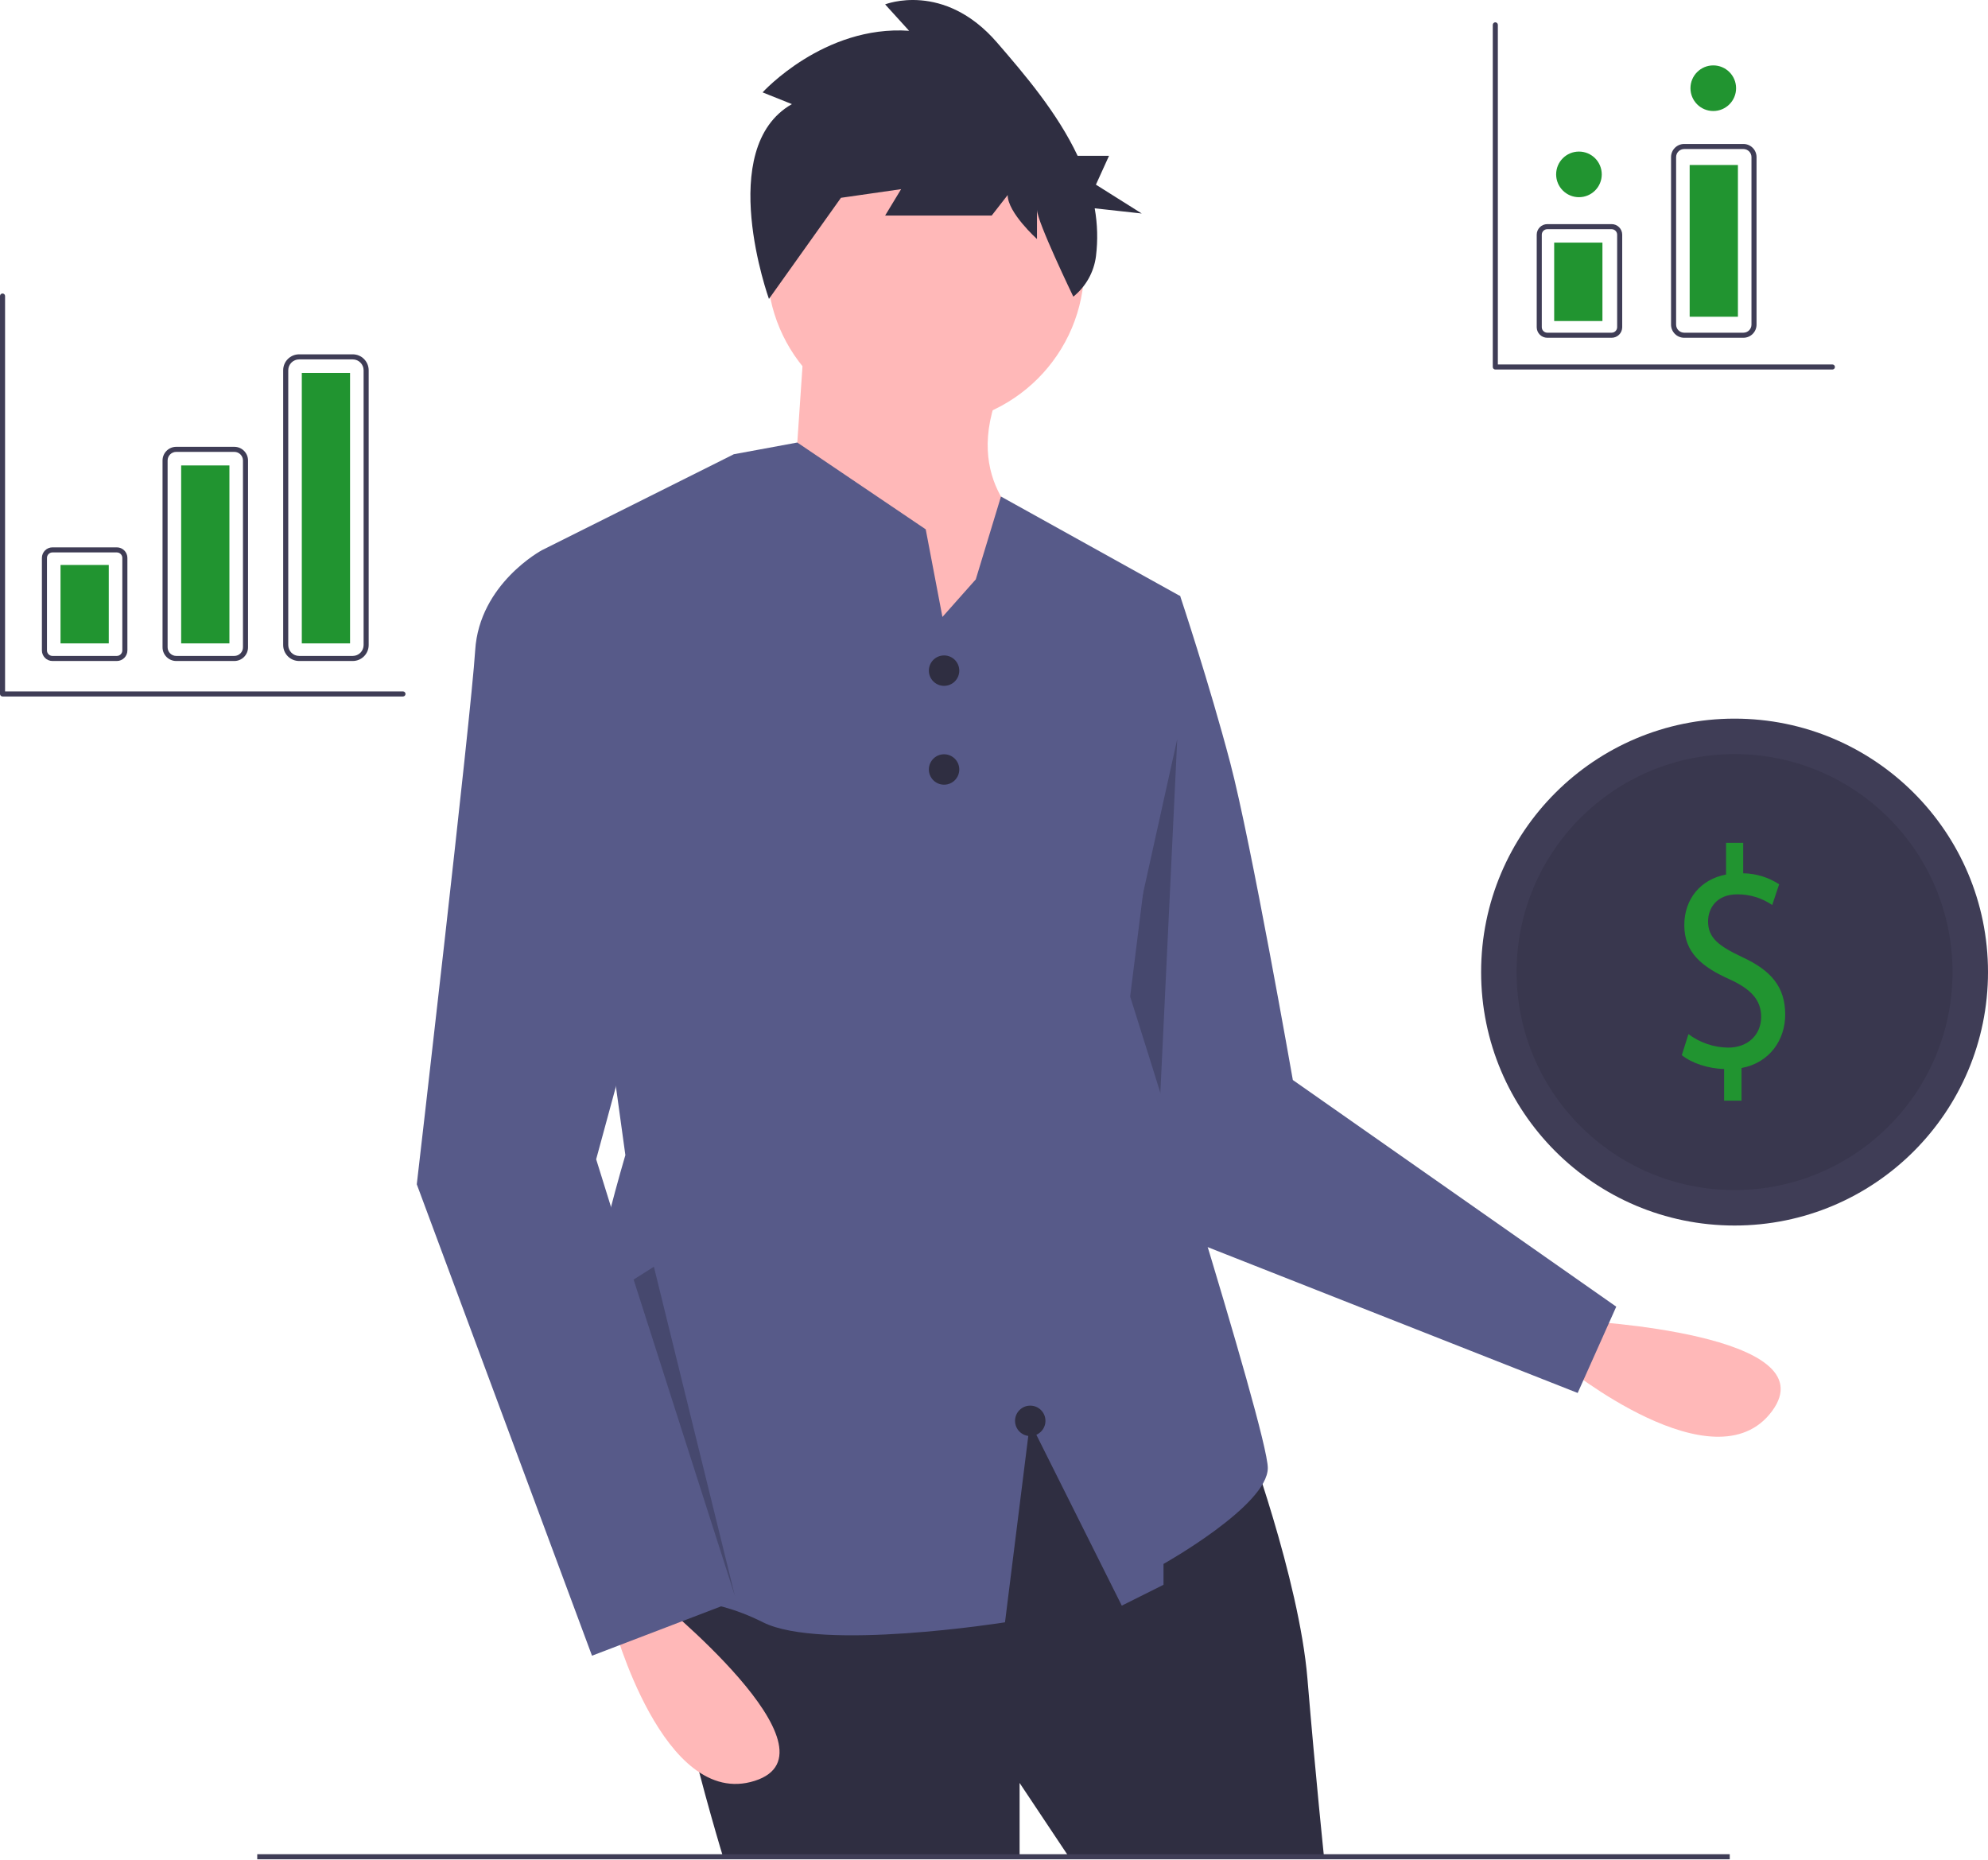
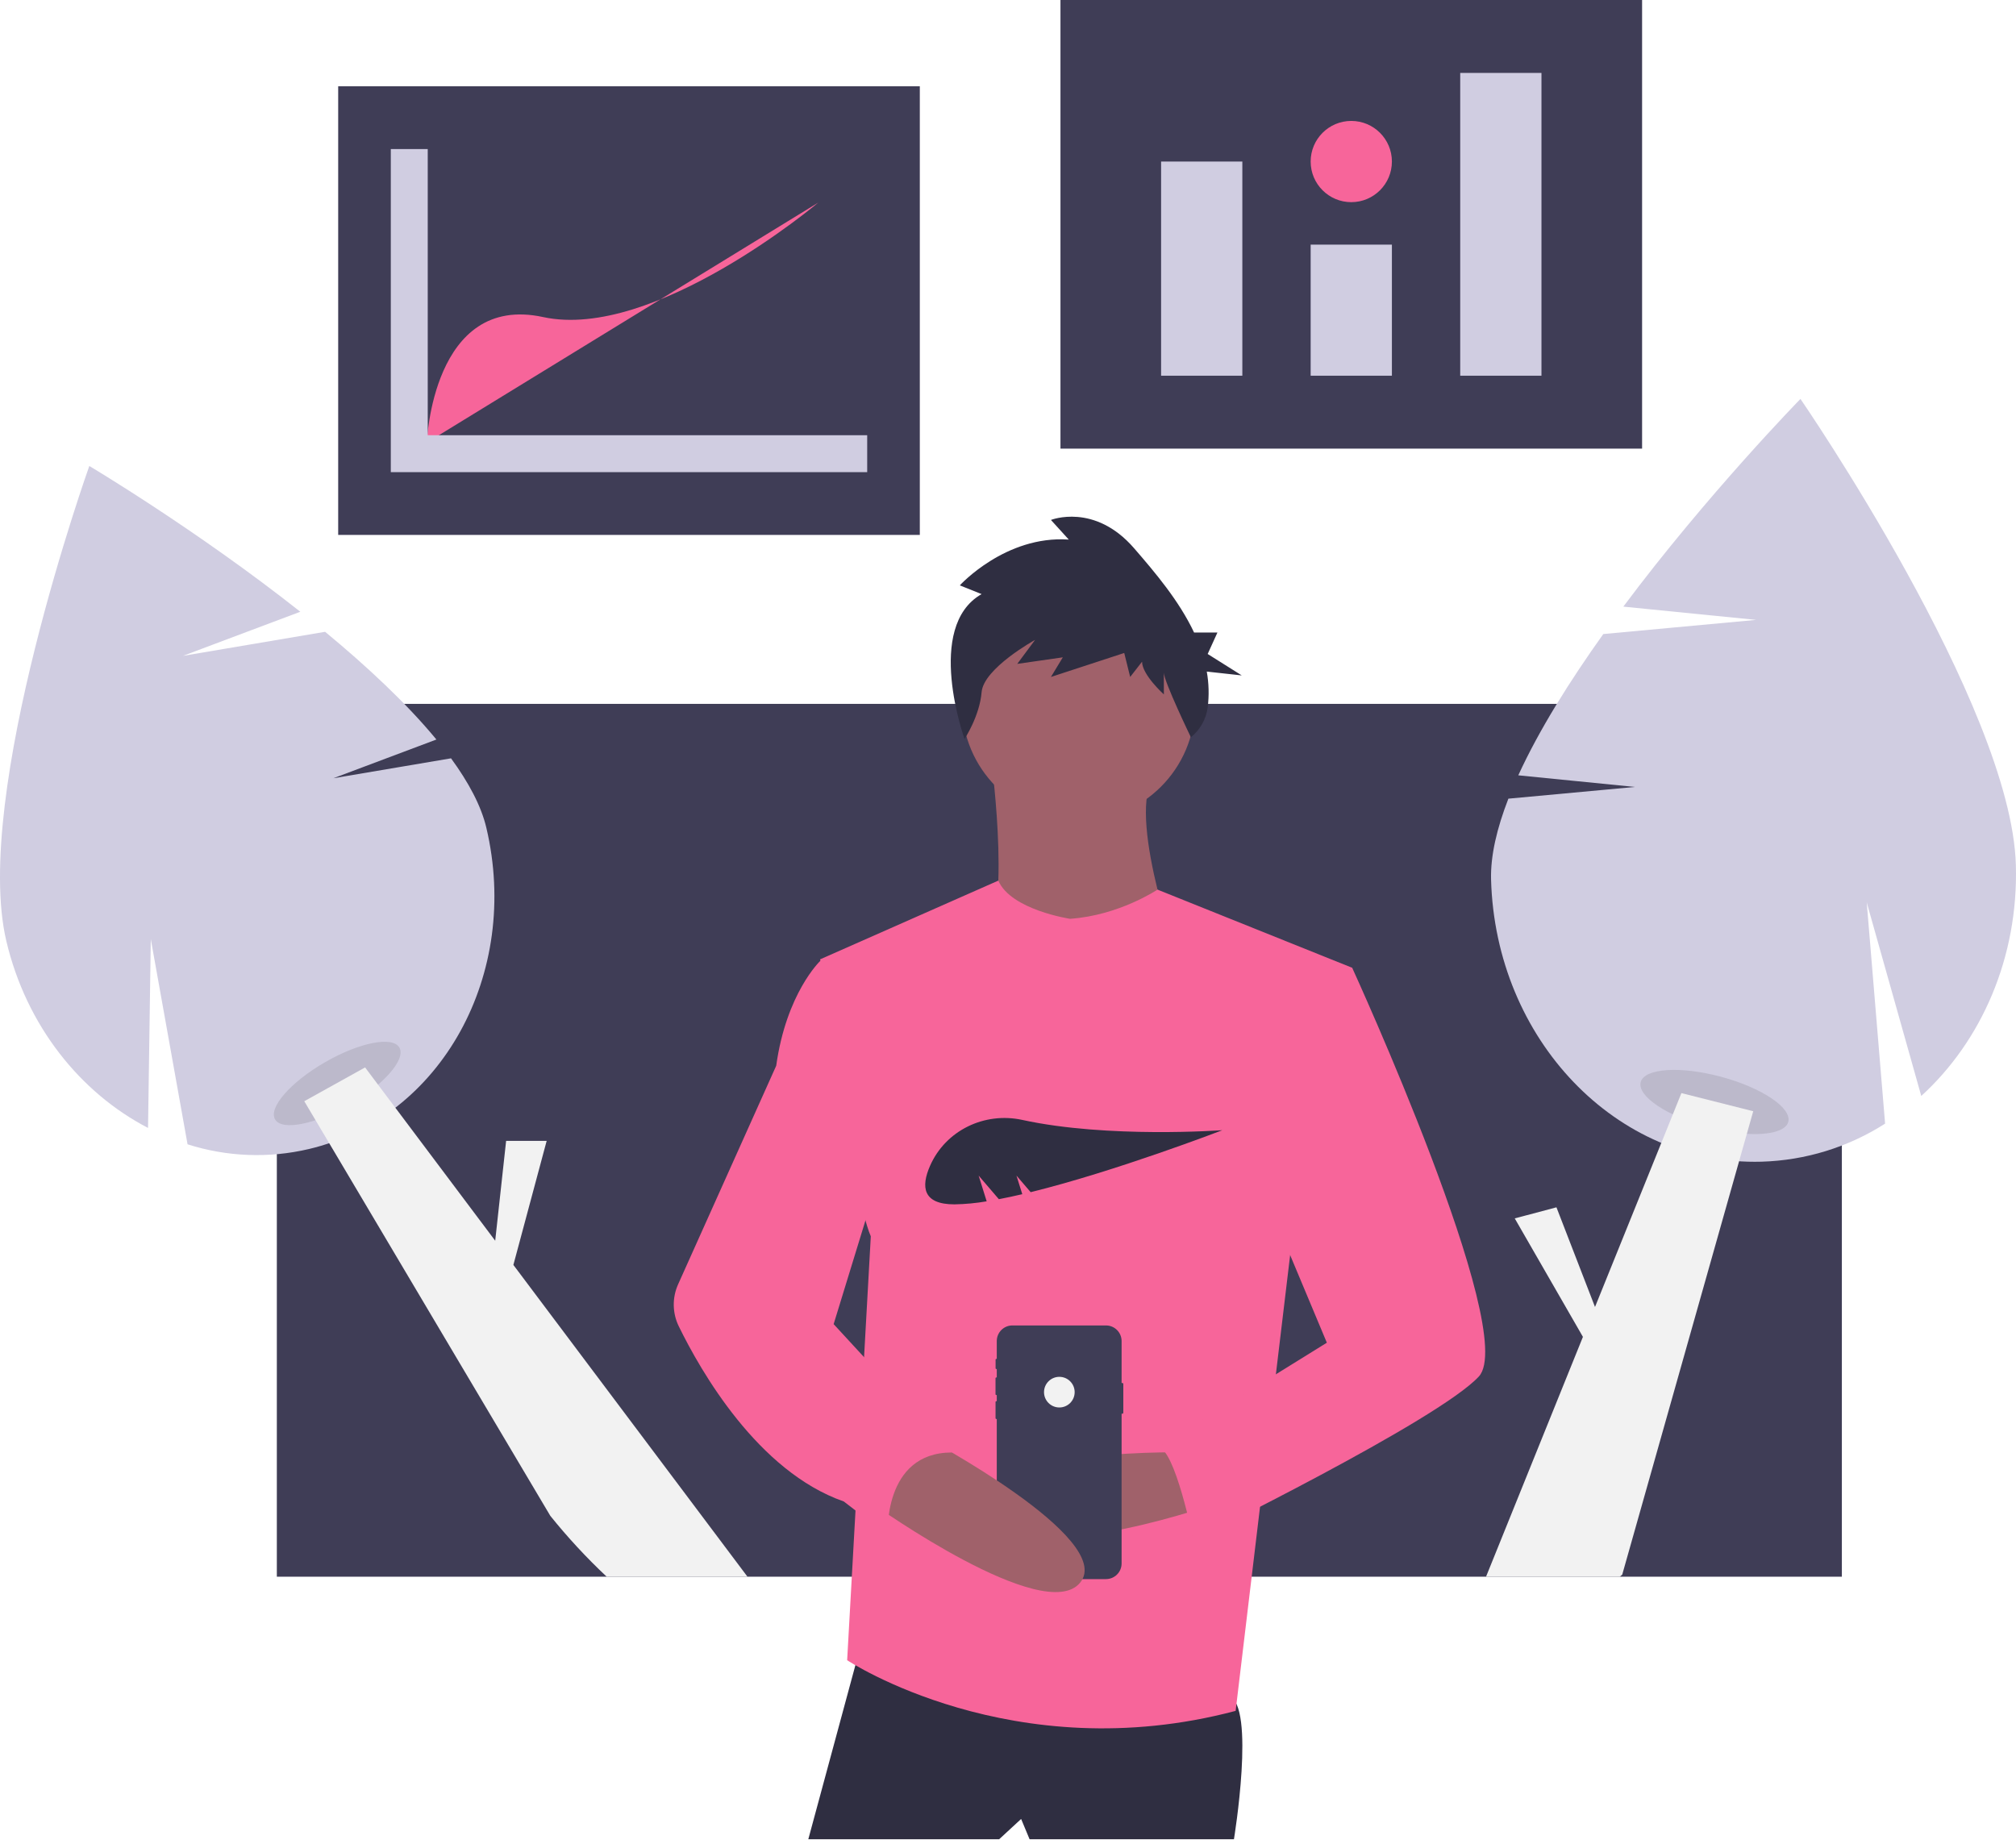
- <svg xmlns="http://www.w3.org/2000/svg" id="aadec279-818b-408a-a9a2-133d1084e5d4" data-name="Layer 1" width="784.398" height="733.607" viewBox="0 0 784.398 733.607">
-   <path d="M832.546,604.415s97.041,5.017,74.438,35.565-81.995-17.92-81.995-17.92Z" transform="translate(-207.8012 -83.1967)" fill="#ffb8b8" />
-   <path d="M653.717,313.448l19.752,4.938s11.522,34.566,19.752,65.84S717.911,509.323,717.911,509.323L845.521,598.756,830.301,632.803l-170-67L622.443,417.147Z" transform="translate(-207.8012 -83.1967)" fill="#575a89" />
-   <polygon points="464.5 291.607 457.138 445.772 472.5 491.607 427.5 458.607 464.5 291.607" opacity="0.2" />
-   <path d="M698.982,648.411s21.398,57.61,24.69,97.114,6.584,70.778,6.584,70.778H629.85l-19.752-29.628V816.303H493.231S460.311,709.313,473.479,696.145s138.265-69.132,138.265-69.132Z" transform="translate(-207.8012 -83.1967)" fill="#2f2e41" />
-   <rect x="101.5" y="731.607" width="581" height="2" fill="#3f3d56" />
-   <circle cx="365.261" cy="105.155" r="62.548" fill="#ffb8b8" />
-   <path d="M525.328,214.688l-4.938,72.424,62.548,83.946L614.213,292.05s-27.982-18.106-11.522-55.964Z" transform="translate(-207.8012 -83.1967)" fill="#ffb8b8" />
-   <path d="M708.031,662.4c0,14.82-41.15,37.86-41.15,37.86v8.23l-16.46,8.23-36.21-72.42-9.87,79s-72.43,11.53-95.47,0c-23.05-11.52-34.57-6.58-67.49-18.1s13.17-166.25,13.17-166.25l-32.92-238.67,71.92-35.96,3.79-1.9,9.89-1.82,15.16-2.8,50.67,34.25,4.08,21.4,2.51,13.17,13.16-14.82,9.94-32.69,70.72,39.28-19.75,158.01S708.031,647.59,708.031,662.4Z" transform="translate(-207.8012 -83.1967)" fill="#575a89" />
-   <path d="M466.072,713.428s75.716,60.902,39.504,72.424-55.964-62.548-55.964-62.548Z" transform="translate(-207.8012 -83.1967)" fill="#ffb8b8" />
-   <path d="M438.09,303.572l-16.46-3.292s-24.69,13.168-26.336,39.504-23.044,210.689-23.044,210.689l69.132,185.999,55.964-21.398L443.028,540.597,484.178,389.164Z" transform="translate(-207.8012 -83.1967)" fill="#575a89" />
-   <circle cx="372.5" cy="264.607" r="6" fill="#2f2e41" />
-   <circle cx="372.5" cy="303.607" r="6" fill="#2f2e41" />
-   <circle cx="406.5" cy="560.607" r="6" fill="#2f2e41" />
-   <path d="M520.254,124.274l-11.562-4.629S532.867,93.028,566.503,95.343L557.043,84.928s23.125-9.258,44.147,15.044c11.051,12.775,23.837,27.791,31.808,44.707h12.383l-5.168,11.379,18.088,11.379-18.566-2.044a63.589,63.589,0,0,1,.504,18.875,24.421,24.421,0,0,1-8.943,15.976h0S616.957,170.563,616.957,165.934v11.572s-11.562-10.415-11.562-17.358l-6.307,8.101H557.043l6.307-10.415L539.174,161.305l9.46-12.73-37.431,52.565S489.771,141.632,520.254,124.274Z" transform="translate(-207.8012 -83.1967)" fill="#2f2e41" />
-   <circle cx="684.398" cy="383.545" r="100" fill="#3f3d56" />
-   <circle cx="684.398" cy="383.545" r="86" opacity="0.1" />
-   <path d="M888.078,517.49V504.973c-6.327-.123-12.873-2.355-16.691-5.453l2.618-8.303a26.681,26.681,0,0,0,15.709,5.329c7.746,0,12.982-5.081,12.982-12.145,0-6.816-4.255-11.03-12.328-14.748-11.128-4.957-18-10.658-18-21.44,0-10.287,6.437-18.094,16.473-19.953V415.742h6.764v12.021a26.543,26.543,0,0,1,14.182,4.337l-2.728,8.18a24.107,24.107,0,0,0-13.746-4.214c-8.4,0-11.564,5.701-11.564,10.658,0,6.444,4.036,9.666,13.528,14.128,11.236,5.205,16.909,11.649,16.909,22.679,0,9.79-6,18.962-17.237,21.068v12.89Z" transform="translate(-207.8012 -83.1967)" fill="#219430" />
-   <polygon points="250.005 504.87 290 629.803 258 499.803 250.005 504.87" opacity="0.2" />
-   <path d="M253.894,344H228.508a4.178,4.178,0,0,1-4.173-4.173V303.334a4.178,4.178,0,0,1,4.173-4.173h25.387a4.178,4.178,0,0,1,4.173,4.173v36.493A4.178,4.178,0,0,1,253.894,344Zm-25.387-42.84a2.176,2.176,0,0,0-2.173,2.173v36.493A2.176,2.176,0,0,0,228.508,342h25.387a2.176,2.176,0,0,0,2.173-2.173V303.334a2.176,2.176,0,0,0-2.173-2.173Z" transform="translate(-207.8012 -83.1967)" fill="#3f3d56" />
-   <path d="M300.264,344H277.338a5.41,5.41,0,0,1-5.404-5.404V264.897a5.41,5.41,0,0,1,5.404-5.404h22.926a5.41,5.41,0,0,1,5.404,5.404v73.699A5.41,5.41,0,0,1,300.264,344Zm-22.926-82.507a3.408,3.408,0,0,0-3.404,3.404v73.699A3.408,3.408,0,0,0,277.338,342h22.926a3.408,3.408,0,0,0,3.404-3.404V264.897a3.408,3.408,0,0,0-3.404-3.404Z" transform="translate(-207.8012 -83.1967)" fill="#3f3d56" />
-   <path d="M346.979,344H325.824a6.296,6.296,0,0,1-6.289-6.289V229.289A6.296,6.296,0,0,1,325.824,223h21.155a6.296,6.296,0,0,1,6.289,6.289V337.711A6.296,6.296,0,0,1,346.979,344ZM325.824,225a4.294,4.294,0,0,0-4.289,4.289V337.711A4.294,4.294,0,0,0,325.824,342h21.155a4.294,4.294,0,0,0,4.289-4.289V229.289A4.294,4.294,0,0,0,346.979,225Z" transform="translate(-207.8012 -83.1967)" fill="#3f3d56" />
-   <rect x="23.88" y="222.913" width="19.04" height="30.94" fill="#219430" />
-   <rect x="71.48" y="183.643" width="19.04" height="70.21" fill="#219430" />
-   <rect x="119.08" y="147.15" width="19.04" height="106.703" fill="#219430" />
-   <path d="M930.801,229h-133a1.0 1,0,0,1-1-1V93a1,1,0,0,1,2,0V227h132a1,1,0,0,1,0,2Z" transform="translate(-207.8012 -83.1967)" fill="#3f3d56" />
-   <path d="M366.801,358h-158a1.0 1,0,0,1-1-1V200a1,1,0,0,1,2,0V356h157a1,1,0,0,1,0,2Z" transform="translate(-207.8012 -83.1967)" fill="#3f3d56" />
-   <path d="M843.7,216.467H818.313a4.178,4.178,0,0,1-4.174-4.173V175.801a4.178,4.178,0,0,1,4.174-4.173h25.387a4.178,4.178,0,0,1,4.173,4.173V212.294A4.178,4.178,0,0,1,843.7,216.467ZM818.313,173.627a2.176,2.176,0,0,0-2.174,2.173V212.294a2.176,2.176,0,0,0,2.174,2.173h25.387a2.176,2.176,0,0,0,2.173-2.173V175.801a2.176,2.176,0,0,0-2.173-2.173Z" transform="translate(-207.8012 -83.1967)" fill="#3f3d56" />
-   <path d="M895.689,216.467H872.323a5.19,5.19,0,0,1-5.184-5.184V145.184A5.189,5.189,0,0,1,872.323,140h23.366a5.189,5.189,0,0,1,5.184,5.184V211.283A5.19,5.19,0,0,1,895.689,216.467ZM872.323,142a3.187,3.187,0,0,0-3.184,3.184V211.283a3.187,3.187,0,0,0,3.184,3.184h23.366a3.187,3.187,0,0,0,3.184-3.184V145.184A3.187,3.187,0,0,0,895.689,142Z" transform="translate(-207.8012 -83.1967)" fill="#3f3d56" />
-   <rect x="613.228" y="95.727" width="19.04" height="30.94" fill="#219430" />
-   <rect x="666.685" y="65.105" width="19.04" height="59.864" fill="#219430" />
-   <circle cx="623" cy="68.803" r="9" fill="#219430" />
-   <circle cx="676" cy="34.803" r="9" fill="#219430" />
+ <svg xmlns="http://www.w3.org/2000/svg" id="b25ce53c-8007-4f89-bc74-8ca6ee2e35ce" data-name="Layer 1" width="903" height="823.914" viewBox="0 0 903 823.914">
+   <rect x="124" y="315.313" width="701" height="391" fill="#3f3d56" />
+   <path d="M297.819,386.67l46.153-17.347c-13.358-16.208-31.113-32.765-49.852-48.256l-63.673,10.78,52.565-19.757c-46.356-36.66-94.506-65.301-94.506-65.301s-52.63,147.377-37.16,212.845c8.973,37.973,33.153,67.946,63.464,83.689l1.233-84.596,16.465,91.929a101.957,101.957,0,0,0,54.345,2.116c59.368-14.029,94.955-78.474,79.485-143.942-2.317-9.807-7.942-20.312-15.812-31.086Z" transform="translate(-148.5 -38.04309)" fill="#d0cde1" />
+   <ellipse cx="299.544" cy="523.4" rx="32.153" ry="10.97" transform="translate(-370.0689 181.8514) rotate(-30)" opacity="0.1" style="isolation:isolate" />
+   <path d="M483.31,744.356H420.25a265.894,265.894,0,0,1-25.25-27.26l-43.96-74.08-55.08-92.85-6.13-10.32-5.04-8.5,27.24-15.13,5.79,7.72,1.13,1.5,6.64,8.84,44.72,59.57,4.89-44.72h18.16l-14.91,55.56Z" transform="translate(-148.5 -38.04309)" fill="#f2f2f2" />
+   <path d="M880.794,390.57l-52.226-5.212c9.305-20.33,23.038-42.222,38.075-63.286l68.451-6.339-59.482-5.936c37.652-50.401,79.345-93.044,79.345-93.044s94.481,137.202,96.487,208.783c1.163,41.519-15.507,78.971-42.379,103.463L984.64,442.314l8.225,99.075a108.533,108.533,0,0,1-55.326,17.052C872.627,560.26,818.379,503.705,816.374,432.124c-.3-10.722,2.61-23.069,7.757-36.306Z" transform="translate(-148.5 -38.04309)" fill="#d0cde1" />
+   <ellipse cx="916.445" cy="531.699" rx="11.678" ry="34.227" transform="translate(15.86718 1239.949) rotate(-74.90007)" opacity="0.1" style="isolation:isolate" />
+   <path d="M933.8,535.826l-.31,1.11-2.55,9.03-3.48,12.29v.01l-31.25,110.57-21.08,74.57c-.36.32-.72.63-1.09.95H814.12l43.4-107.44-30.54-53.07,18.68-4.97,17.27,44.65,29.7-73.5.01-.01,4.4-10.91.75-1.86,3.84-9.53,31.17,7.87Z" transform="translate(-148.5 -38.04309)" fill="#f2f2f2" />
+   <path d="M535.521,769.658l-24.966,92.299H596.045l9.835-9.079,3.783,9.079h91.543s9.835-59.768-2.27-64.307S535.521,769.658,535.521,769.658Z" transform="translate(-148.5 -38.04309)" fill="#2f2e41" />
+   <circle cx="483.103" cy="315.512" r="52.202" fill="#a0616a" />
+   <path d="M592.641,379.656s9.835,74.142-5.296,82.464,90.03,9.079,90.03,9.079-23.453-64.307-12.861-83.977Z" transform="translate(-148.5 -38.04309)" fill="#a0616a" />
+   <path d="M627.82,449.637s-26.486-3.956-32.157-17.109L515.851,467.794s14.374,105.161,22.697,124.074L527.955,781.763s74.142,49.176,174.007,22.697l24.966-208.808,27.236-124.074-87.2-35.022S649.76,448.124,627.82,449.637Z" transform="translate(-148.5 -38.04309)" fill="#f7659a" />
+   <path d="M683.048,688.707s-96.082-3.026-89.273,25.723,95.325-1.513,95.325-1.513Z" transform="translate(-148.5 -38.04309)" fill="#a0616a" />
+   <path d="M588.176,304.177l-9.761-3.908s20.408-22.468,48.803-20.515l-7.986-8.792s19.521-7.815,37.267,12.699c9.329,10.784,20.123,23.46,26.851,37.739h10.453l-4.363,9.606,15.269,9.606L689.037,338.888a53.68,53.68,0,0,1,.425,15.933,20.615,20.615,0,0,1-7.549,13.486h0S669.809,343.252,669.809,339.344v9.769s-9.761-8.792-9.761-14.653l-5.324,6.838-2.662-10.746-32.831,10.746,5.324-8.792-20.408,2.931,7.986-10.746s-23.07,12.699-23.958,23.445c-.887,10.746-7.64,20.928-7.64,20.928S562.444,318.83,588.176,304.177Z" transform="translate(-148.5 -38.04309)" fill="#2f2e41" />
+   <path d="M651.652,658.022v12.877a.45.45,0,0,1-.449.449H650.883v67.082a7,7,0,0,1-6.999,6.999H601.968a6.998,6.998,0,0,1-6.997-6.999V673.701H594.739a.317.317,0,0,1-.318-.316v-7.329a.318.318,0,0,1,.318-.318h.232v-2.76h-.233a.333.333,0,0,1-.331-.333V655.416a.332.332,0,0,1,.331-.331h.233v-3.768h-.237a.294.294,0,0,1-.294-.293v-3.946a.295.295,0,0,1,.294-.296h.237V638.794a6.998,6.998,0,0,1,6.997-6.997h41.916A6.999,6.999,0,0,1,650.883,638.794v18.779h.32A.45.45,0,0,1,651.652,658.022Z" transform="translate(-148.5 -38.04309)" fill="#3f3d56" />
+   <circle cx="474.496" cy="623.636" r="6.862" fill="#f2f2f2" />
+   <path d="M730.711,471.577H754.164s74.899,163.415,56.741,183.085-127.857,73.385-127.857,73.385-8.322-41.61-15.888-41.61L742.816,639.531l-37.071-88.516Z" transform="translate(-148.5 -38.04309)" fill="#f7659a" />
+   <path d="M562.757,681.898s85.49,45.393,69.603,65.063-92.299-34.801-92.299-34.801Z" transform="translate(-148.5 -38.04309)" fill="#a0616a" />
+   <path d="M526.442,468.551H515.851s-15.131,14.374-19.67,46.906l-43.953,97.941a22.135,22.135,0,0,0,.308,18.78c9.754,19.978,35.428,65.06,73.906,78.469l19.67,15.131s-2.27-37.071,28.749-37.071L521.903,631.209,542.33,564.633Z" transform="translate(-148.5 -38.04309)" fill="#f7659a" />
+   <rect x="475" width="260.521" height="200.973" fill="#3f3d56" />
+   <rect x="520.074" y="72.367" width="36.39" height="95.938" fill="#d0cde1" />
+   <rect x="587.065" y="109.584" width="36.39" height="58.721" fill="#d0cde1" />
+   <rect x="654.057" y="32.669" width="36.39" height="135.636" fill="#d0cde1" />
+   <circle cx="605.261" cy="72.367" r="18.195" fill="#f7659a" />
+   <rect x="151.479" y="38.652" width="260.521" height="200.973" fill="#3f3d56" />
+   <path d="M339.677,236.316s2.481-66.991,52.104-56.239,123.231-51.277,123.231-51.277" transform="translate(-148.5 -38.04309)" fill="#f7659a" />
+   <polygon points="191.591 194.965 191.591 66.772 175.05 66.772 175.05 194.965 175.05 210.678 175.05 211.506 388.429 211.506 388.429 194.965 191.591 194.965" fill="#d0cde1" />
+   <path d="M586.848,564.675l9.054,10.564c3.364-.641,6.877-1.395,10.495-2.242l-2.601-8.322,6.359,7.419C648.488,562.665,696,544.336,696,544.336s-51.294,3.761-89.593-4.606c-16.945-3.702-34.38,4.698-41.334,20.588-4.042,9.236-3.407,17.238,10.928,17.238a94.681,94.681,0,0,0,14.448-1.359Z" transform="translate(-148.5 -38.04309)" fill="#2f2e41" />
</svg>
